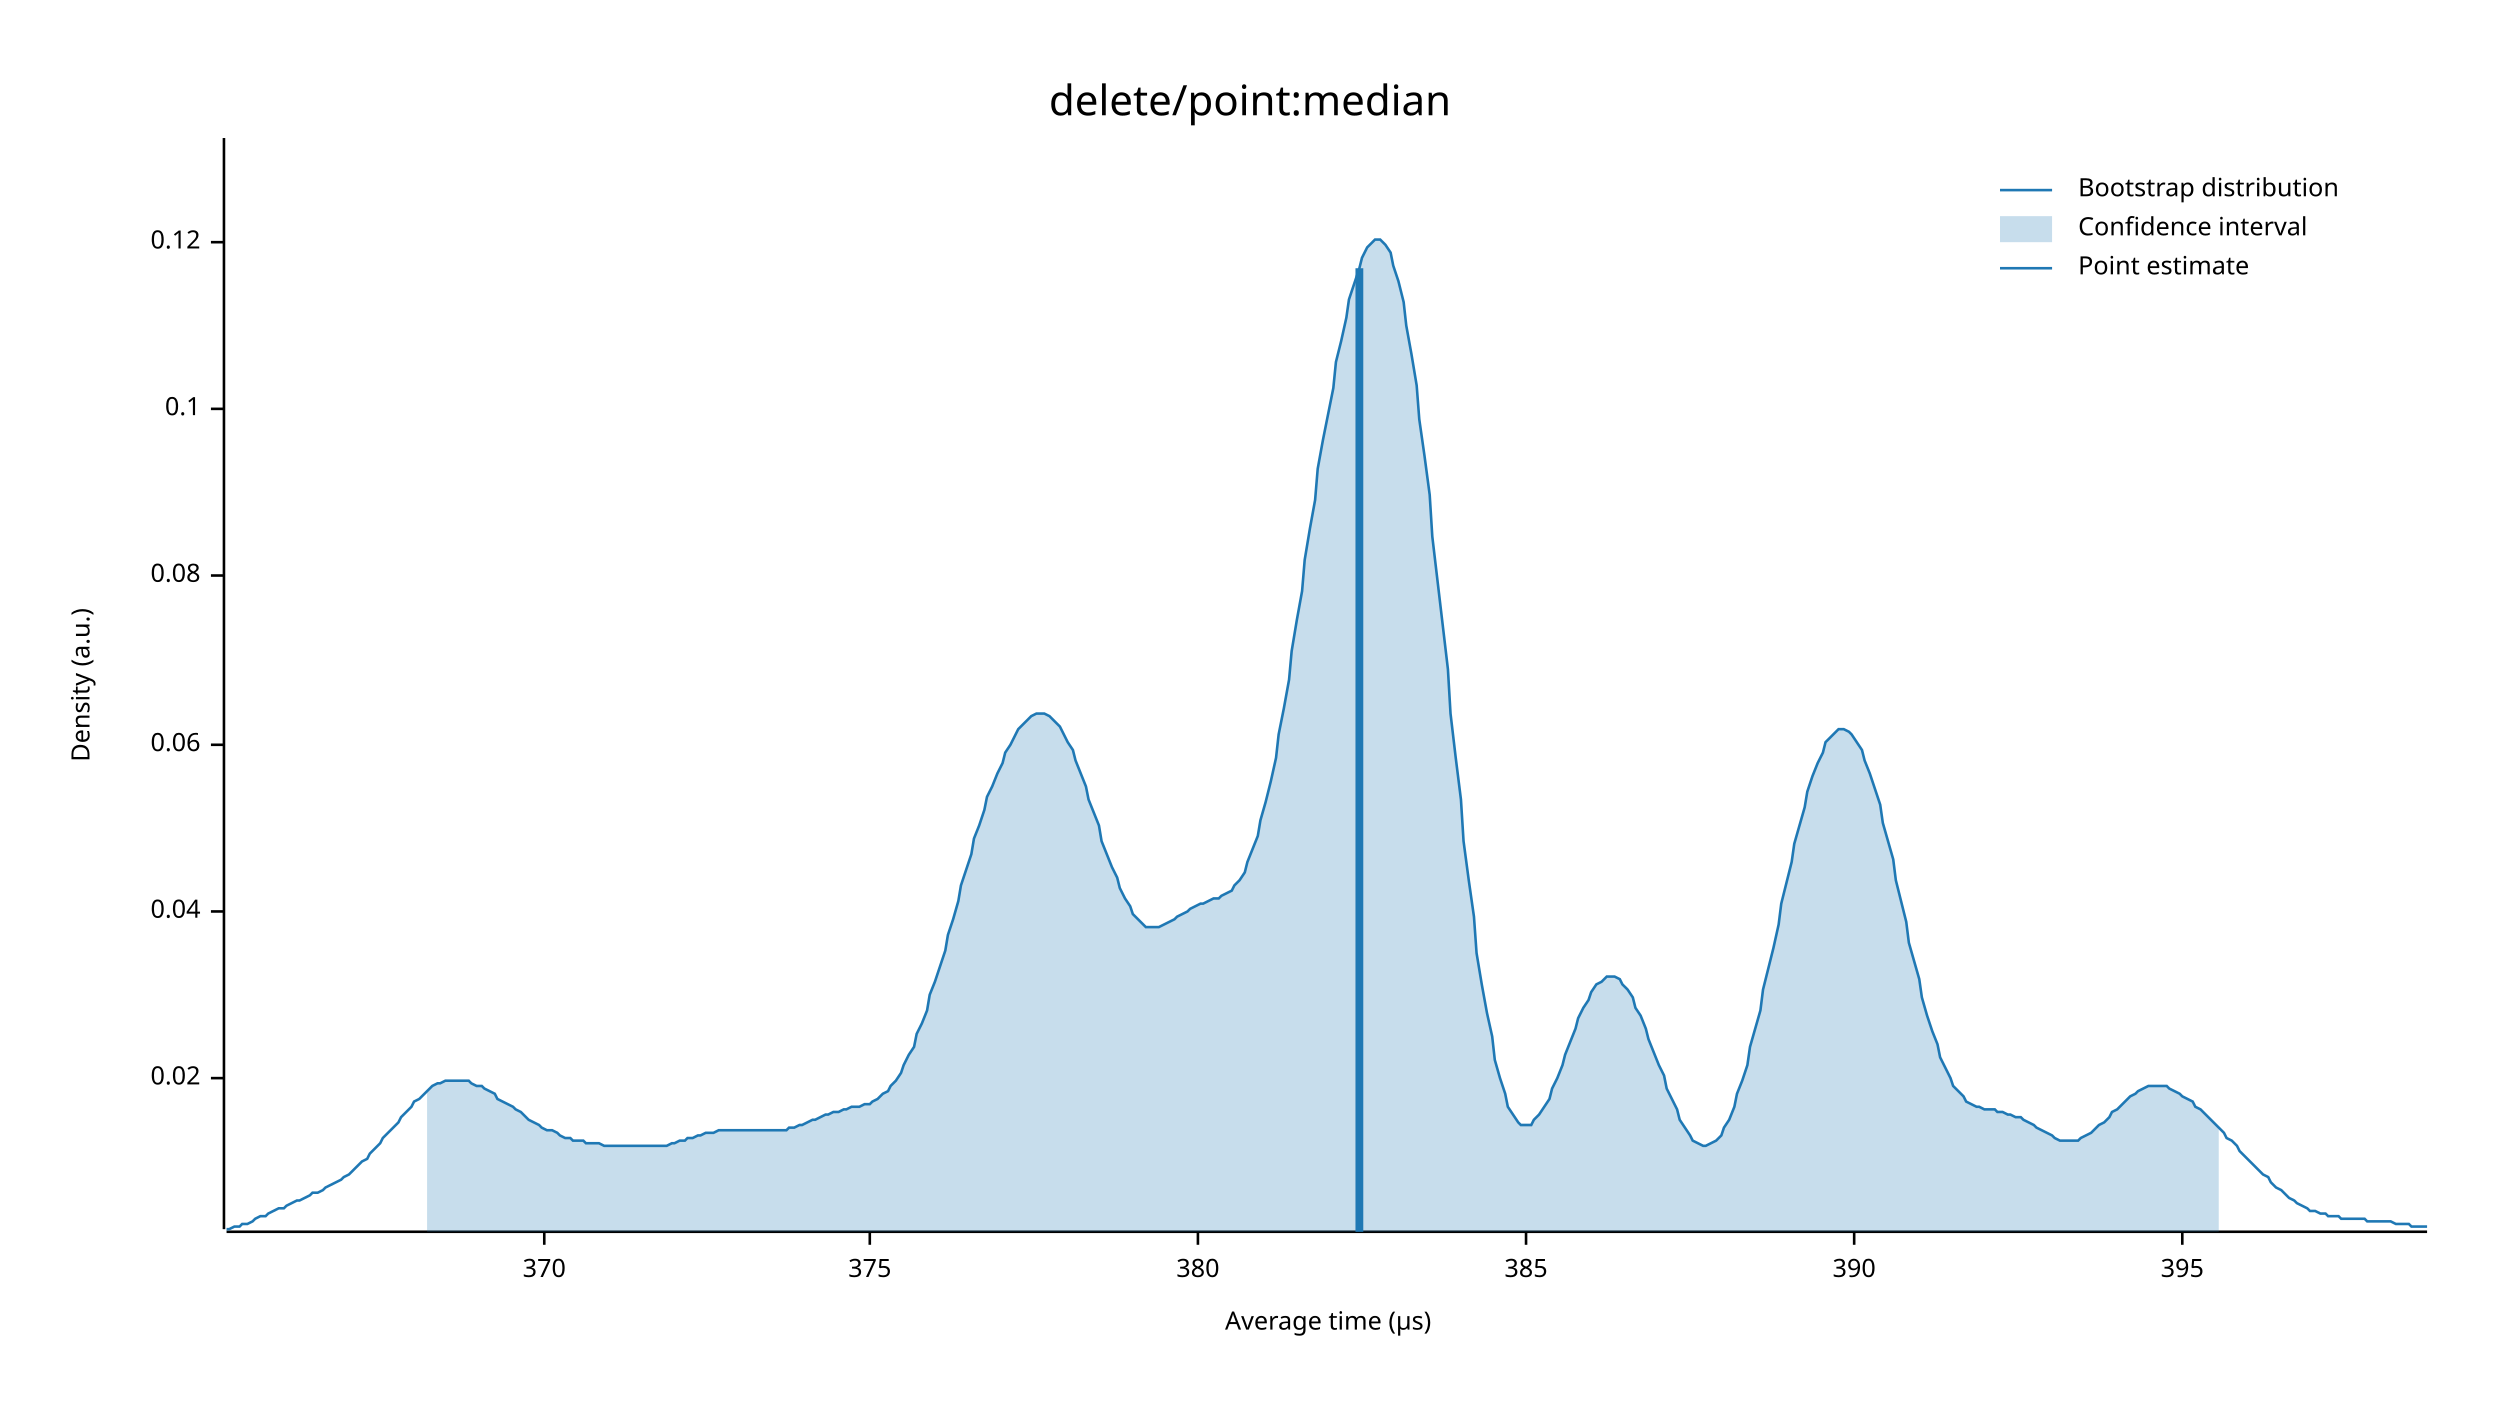
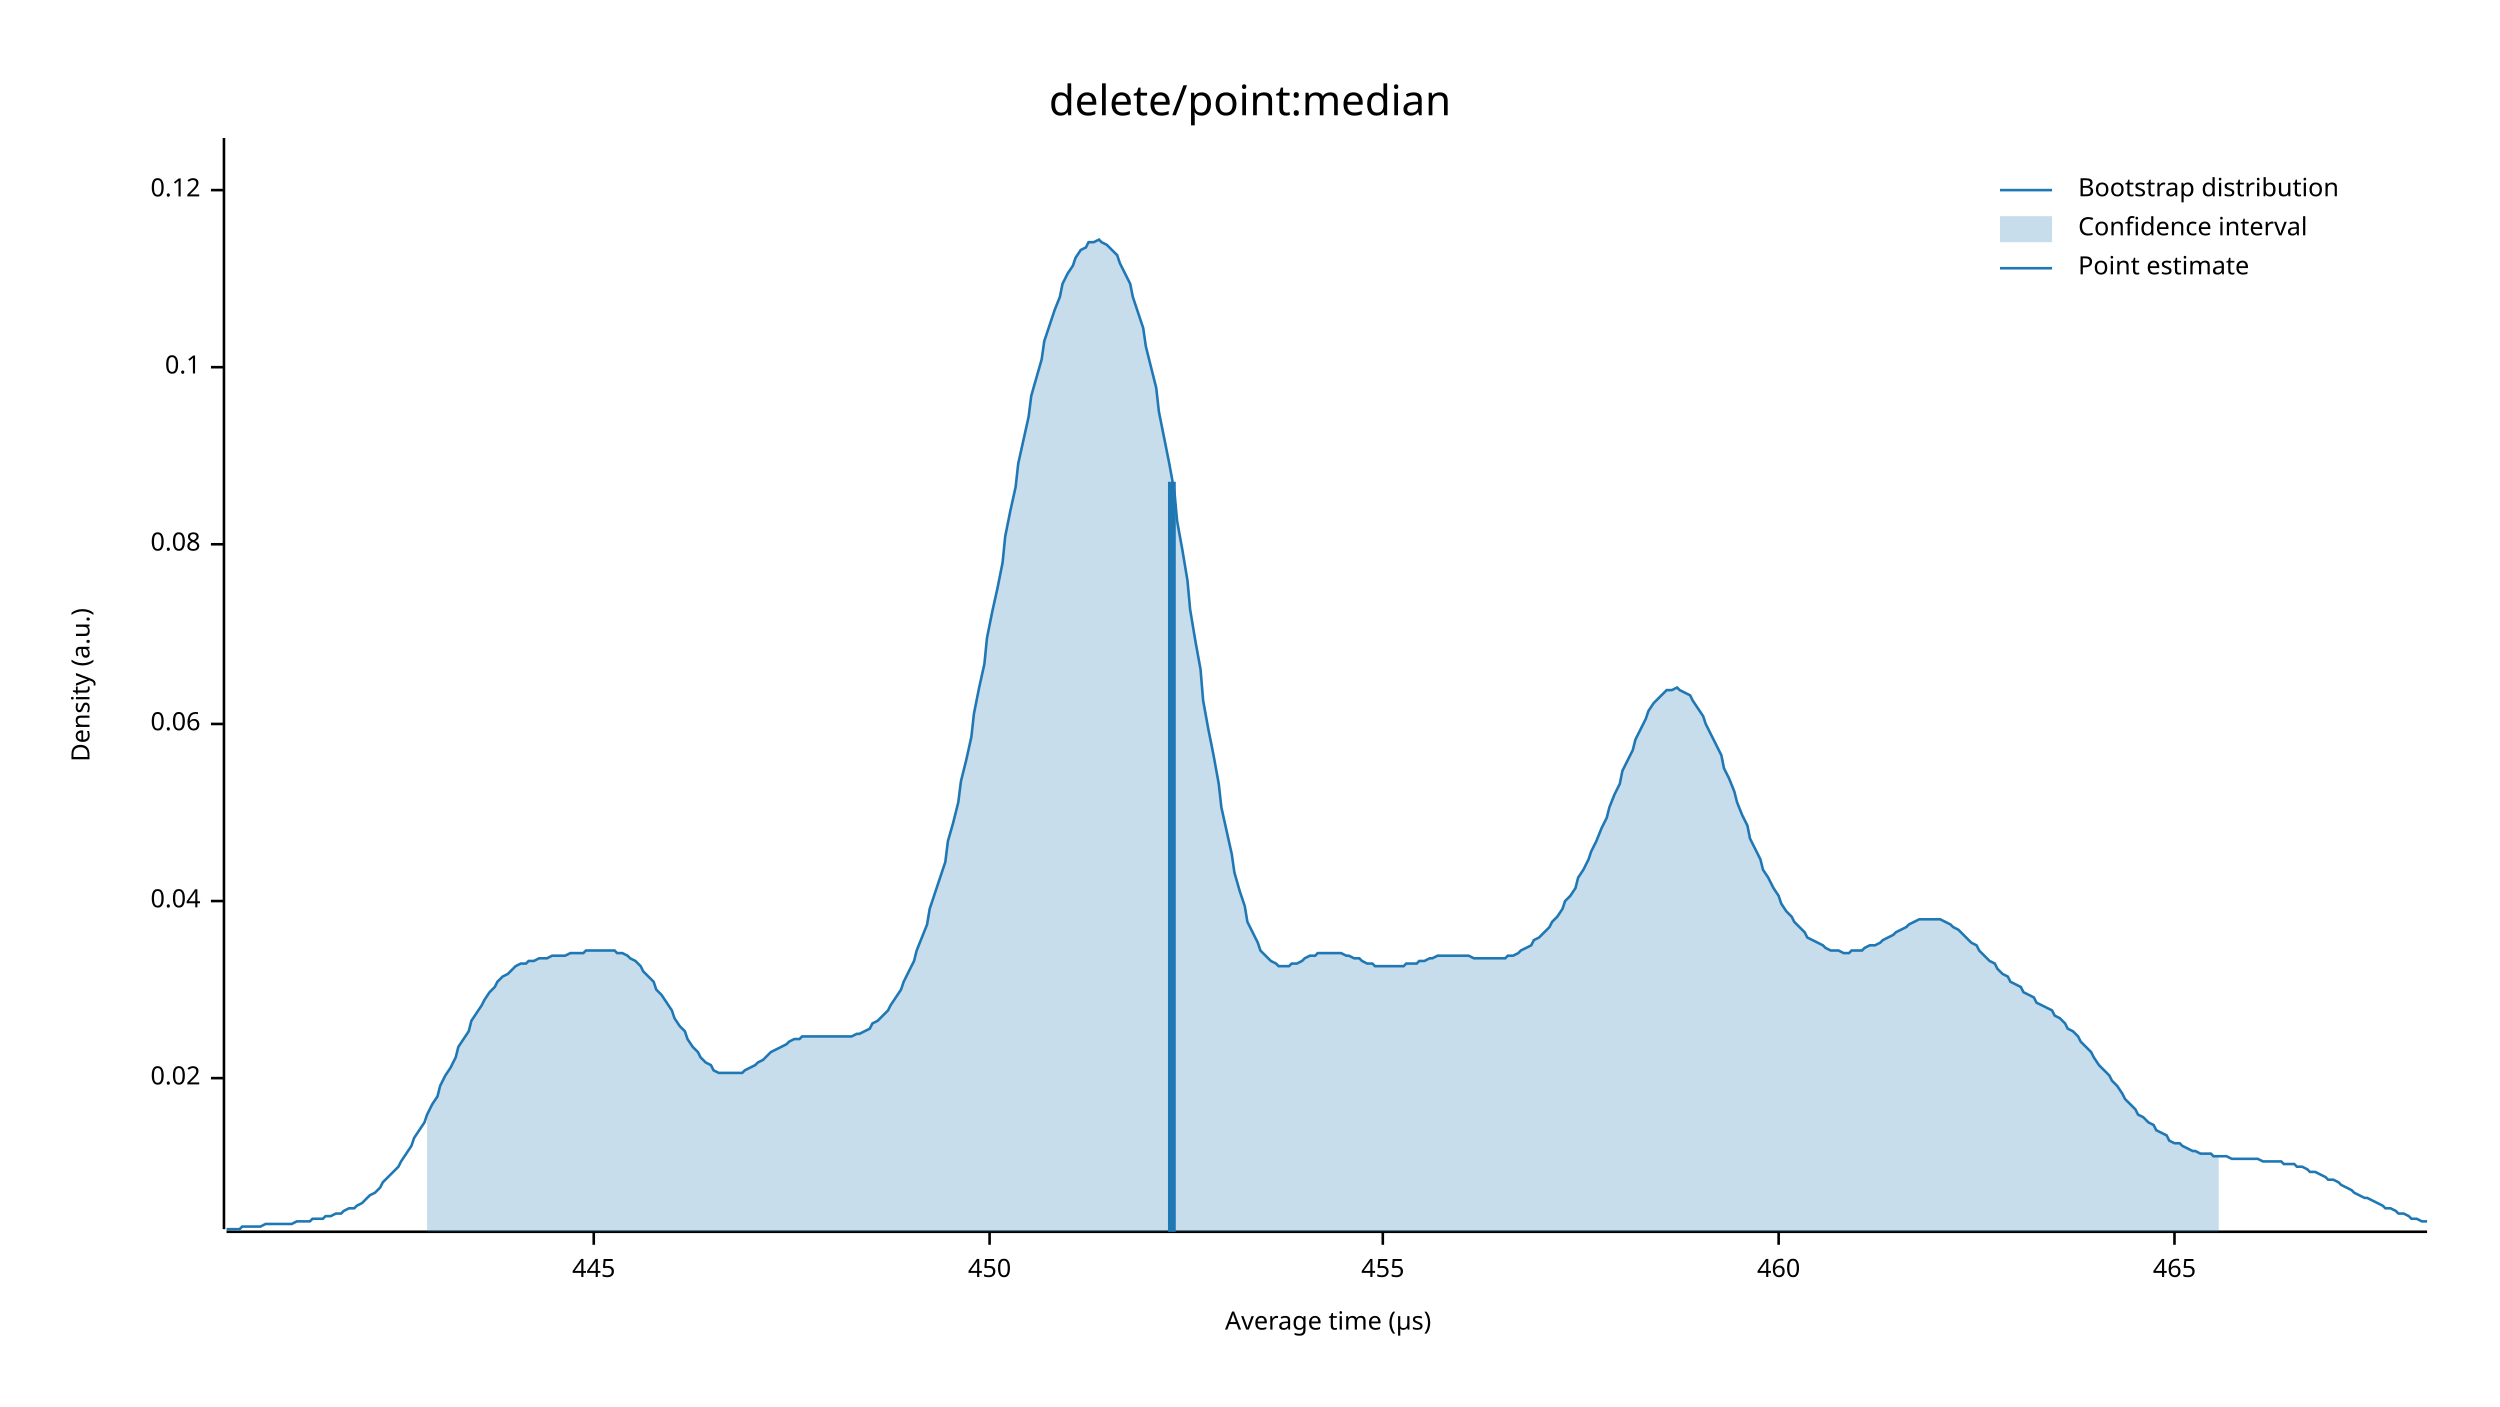
<svg xmlns="http://www.w3.org/2000/svg" width="960" height="540" viewBox="0 0 960 540">
  <text x="480" y="32" dy="0.76em" text-anchor="middle" font-family="sans-serif" font-size="16.129" opacity="1" fill="#000000">
delete/point:median
</text>
  <text x="27" y="263" dy="0.76em" text-anchor="middle" font-family="sans-serif" font-size="9.677" opacity="1" fill="#000000" transform="rotate(270, 27, 263)">
Density (a.u.)
</text>
  <text x="510" y="513" dy="-0.5ex" text-anchor="middle" font-family="sans-serif" font-size="9.677" opacity="1" fill="#000000">
Average time (µs)
</text>
  <polyline fill="none" opacity="1" stroke="#000000" stroke-width="1" points="86,53 86,472 " />
  <text x="77" y="414" dy="0.5ex" text-anchor="end" font-family="sans-serif" font-size="9.677" opacity="1" fill="#000000">
0.02
</text>
  <polyline fill="none" opacity="1" stroke="#000000" stroke-width="1" points="81,414 86,414 " />
-   <text x="77" y="350" dy="0.5ex" text-anchor="end" font-family="sans-serif" font-size="9.677" opacity="1" fill="#000000">
+   <text x="77" y="346" dy="0.5ex" text-anchor="end" font-family="sans-serif" font-size="9.677" opacity="1" fill="#000000">
0.04
</text>
-   <polyline fill="none" opacity="1" stroke="#000000" stroke-width="1" points="81,350 86,350 " />
-   <text x="77" y="286" dy="0.5ex" text-anchor="end" font-family="sans-serif" font-size="9.677" opacity="1" fill="#000000">
+   <polyline fill="none" opacity="1" stroke="#000000" stroke-width="1" points="81,346 86,346 " />
+   <text x="77" y="278" dy="0.5ex" text-anchor="end" font-family="sans-serif" font-size="9.677" opacity="1" fill="#000000">
0.06
</text>
-   <polyline fill="none" opacity="1" stroke="#000000" stroke-width="1" points="81,286 86,286 " />
-   <text x="77" y="221" dy="0.5ex" text-anchor="end" font-family="sans-serif" font-size="9.677" opacity="1" fill="#000000">
+   <polyline fill="none" opacity="1" stroke="#000000" stroke-width="1" points="81,278 86,278 " />
+   <text x="77" y="209" dy="0.5ex" text-anchor="end" font-family="sans-serif" font-size="9.677" opacity="1" fill="#000000">
0.08
</text>
-   <polyline fill="none" opacity="1" stroke="#000000" stroke-width="1" points="81,221 86,221 " />
-   <text x="77" y="157" dy="0.5ex" text-anchor="end" font-family="sans-serif" font-size="9.677" opacity="1" fill="#000000">
+   <polyline fill="none" opacity="1" stroke="#000000" stroke-width="1" points="81,209 86,209 " />
+   <text x="77" y="141" dy="0.5ex" text-anchor="end" font-family="sans-serif" font-size="9.677" opacity="1" fill="#000000">
0.1
</text>
-   <polyline fill="none" opacity="1" stroke="#000000" stroke-width="1" points="81,157 86,157 " />
-   <text x="77" y="93" dy="0.5ex" text-anchor="end" font-family="sans-serif" font-size="9.677" opacity="1" fill="#000000">
+   <polyline fill="none" opacity="1" stroke="#000000" stroke-width="1" points="81,141 86,141 " />
+   <text x="77" y="73" dy="0.5ex" text-anchor="end" font-family="sans-serif" font-size="9.677" opacity="1" fill="#000000">
0.12
</text>
-   <polyline fill="none" opacity="1" stroke="#000000" stroke-width="1" points="81,93 86,93 " />
+   <polyline fill="none" opacity="1" stroke="#000000" stroke-width="1" points="81,73 86,73 " />
  <polyline fill="none" opacity="1" stroke="#000000" stroke-width="1" points="87,473 932,473 " />
-   <text x="209" y="483" dy="0.76em" text-anchor="middle" font-family="sans-serif" font-size="9.677" opacity="1" fill="#000000">
- 370
+   <text x="228" y="483" dy="0.76em" text-anchor="middle" font-family="sans-serif" font-size="9.677" opacity="1" fill="#000000">
+ 445
</text>
-   <polyline fill="none" opacity="1" stroke="#000000" stroke-width="1" points="209,473 209,478 " />
-   <text x="334" y="483" dy="0.76em" text-anchor="middle" font-family="sans-serif" font-size="9.677" opacity="1" fill="#000000">
- 375
+   <polyline fill="none" opacity="1" stroke="#000000" stroke-width="1" points="228,473 228,478 " />
+   <text x="380" y="483" dy="0.76em" text-anchor="middle" font-family="sans-serif" font-size="9.677" opacity="1" fill="#000000">
+ 450
</text>
-   <polyline fill="none" opacity="1" stroke="#000000" stroke-width="1" points="334,473 334,478 " />
-   <text x="460" y="483" dy="0.76em" text-anchor="middle" font-family="sans-serif" font-size="9.677" opacity="1" fill="#000000">
- 380
+   <polyline fill="none" opacity="1" stroke="#000000" stroke-width="1" points="380,473 380,478 " />
+   <text x="531" y="483" dy="0.76em" text-anchor="middle" font-family="sans-serif" font-size="9.677" opacity="1" fill="#000000">
+ 455
</text>
-   <polyline fill="none" opacity="1" stroke="#000000" stroke-width="1" points="460,473 460,478 " />
-   <text x="586" y="483" dy="0.76em" text-anchor="middle" font-family="sans-serif" font-size="9.677" opacity="1" fill="#000000">
- 385
+   <polyline fill="none" opacity="1" stroke="#000000" stroke-width="1" points="531,473 531,478 " />
+   <text x="683" y="483" dy="0.76em" text-anchor="middle" font-family="sans-serif" font-size="9.677" opacity="1" fill="#000000">
+ 460
</text>
-   <polyline fill="none" opacity="1" stroke="#000000" stroke-width="1" points="586,473 586,478 " />
-   <text x="712" y="483" dy="0.76em" text-anchor="middle" font-family="sans-serif" font-size="9.677" opacity="1" fill="#000000">
- 390
+   <polyline fill="none" opacity="1" stroke="#000000" stroke-width="1" points="683,473 683,478 " />
+   <text x="835" y="483" dy="0.76em" text-anchor="middle" font-family="sans-serif" font-size="9.677" opacity="1" fill="#000000">
+ 465
</text>
-   <polyline fill="none" opacity="1" stroke="#000000" stroke-width="1" points="712,473 712,478 " />
-   <text x="838" y="483" dy="0.76em" text-anchor="middle" font-family="sans-serif" font-size="9.677" opacity="1" fill="#000000">
- 395
- </text>
-   <polyline fill="none" opacity="1" stroke="#000000" stroke-width="1" points="838,473 838,478 " />
-   <polyline fill="none" opacity="1" stroke="#1F78B4" stroke-width="1" points="87,472 88,472 90,471 92,471 93,470 95,470 97,469 98,468 100,467 102,467 103,466 105,465 107,464 109,464 110,463 112,462 114,461 115,461 117,460 119,459 120,458 122,458 124,457 125,456 127,455 129,454 131,453 132,452 134,451 136,449 137,448 139,446 141,445 142,443 144,441 146,439 147,437 149,435 151,433 153,431 154,429 156,427 158,425 159,423 161,422 163,420 164,419 166,417 168,416 169,416 171,415 173,415 175,415 176,415 178,415 180,415 181,416 183,417 185,417 186,418 188,419 190,420 191,422 193,423 195,424 197,425 198,426 200,427 202,429 203,430 205,431 207,432 208,433 210,434 212,434 214,435 215,436 217,437 219,437 220,438 222,438 224,438 225,439 227,439 229,439 230,439 232,440 234,440 236,440 237,440 239,440 241,440 242,440 244,440 246,440 247,440 249,440 251,440 252,440 254,440 256,440 258,439 259,439 261,438 263,438 264,437 266,437 268,436 269,436 271,435 273,435 274,435 276,434 278,434 280,434 281,434 283,434 285,434 286,434 288,434 290,434 291,434 293,434 295,434 296,434 298,434 300,434 302,434 303,433 305,433 307,432 308,432 310,431 312,430 313,430 315,429 317,428 318,428 320,427 322,427 324,426 325,426 327,425 329,425 330,425 332,424 334,424 335,423 337,422 339,420 341,419 342,417 344,415 346,412 347,409 349,405 351,402 352,397 354,393 356,388 357,382 359,377 361,371 363,365 364,359 366,353 368,346 369,340 371,334 373,328 374,322 376,317 378,311 379,306 381,302 383,297 385,293 386,289 388,286 390,282 391,280 393,278 395,276 396,275 398,274 400,274 401,274 403,275 405,277 407,279 408,281 410,285 412,288 413,292 415,297 417,302 418,307 420,312 422,317 423,323 425,328 427,333 429,337 430,341 432,345 434,348 435,351 437,353 439,355 440,356 442,356 444,356 445,356 447,355 449,354 451,353 452,352 454,351 456,350 457,349 459,348 461,347 462,347 464,346 466,345 468,345 469,344 471,343 473,342 474,340 476,338 478,335 479,331 481,326 483,321 484,315 486,308 488,300 490,291 491,282 493,272 495,261 496,250 498,238 500,227 501,215 503,203 505,192 506,180 508,169 510,159 512,149 513,139 515,131 517,122 518,115 520,109 522,103 523,99 525,95 527,93 528,92 530,92 532,94 534,97 535,102 537,108 539,116 540,125 542,136 544,148 545,161 547,175 549,190 550,206 552,223 554,240 556,257 557,274 559,291 561,307 562,323 564,338 566,352 567,366 569,378 571,389 573,398 574,407 576,414 578,420 579,425 581,428 583,431 584,432 586,432 588,432 589,430 591,428 593,425 595,422 596,418 598,414 600,409 601,405 603,400 605,395 606,391 608,387 610,384 611,381 613,378 615,377 617,375 618,375 620,375 622,376 623,378 625,380 627,383 628,387 630,390 632,395 633,399 635,404 637,409 639,413 640,418 642,422 644,426 645,430 647,433 649,436 650,438 652,439 654,440 655,440 657,439 659,438 661,436 662,433 664,430 666,425 667,420 669,415 671,409 672,402 674,395 676,388 677,380 679,372 681,364 683,355 684,347 686,339 688,331 689,324 691,317 693,310 694,304 696,298 698,293 700,289 701,285 703,283 705,281 706,280 708,280 710,281 711,282 713,285 715,288 716,292 718,297 720,303 722,309 723,316 725,323 727,330 728,338 730,346 732,354 733,362 735,369 737,376 738,383 740,390 742,396 744,401 745,406 747,410 749,414 750,417 752,419 754,421 755,423 757,424 759,425 760,425 762,426 764,426 766,426 767,427 769,427 771,428 772,428 774,429 776,429 777,430 779,431 781,432 782,433 784,434 786,435 788,436 789,437 791,438 793,438 794,438 796,438 798,438 799,437 801,436 803,435 804,434 806,432 808,431 810,429 811,427 813,426 815,424 816,423 818,421 820,420 821,419 823,418 825,417 827,417 828,417 830,417 832,417 833,418 835,419 837,420 838,421 840,422 842,423 843,425 845,426 847,428 849,430 850,431 852,433 854,435 855,437 857,438 859,440 860,442 862,444 864,446 865,447 867,449 869,451 871,452 872,454 874,456 876,457 877,458 879,460 881,461 882,462 884,463 886,464 887,465 889,465 891,466 893,466 894,467 896,467 898,467 899,468 901,468 903,468 904,468 906,468 908,468 909,469 911,469 913,469 915,469 916,469 918,469 920,470 921,470 923,470 925,470 926,471 928,471 930,471 932,471 " />
-   <polygon opacity="0.25" fill="#1F78B4" points="164,419 166,417 168,416 169,416 171,415 173,415 175,415 176,415 178,415 180,415 181,416 183,417 185,417 186,418 188,419 190,420 191,422 193,423 195,424 197,425 198,426 200,427 202,429 203,430 205,431 207,432 208,433 210,434 212,434 214,435 215,436 217,437 219,437 220,438 222,438 224,438 225,439 227,439 229,439 230,439 232,440 234,440 236,440 237,440 239,440 241,440 242,440 244,440 246,440 247,440 249,440 251,440 252,440 254,440 256,440 258,439 259,439 261,438 263,438 264,437 266,437 268,436 269,436 271,435 273,435 274,435 276,434 278,434 280,434 281,434 283,434 285,434 286,434 288,434 290,434 291,434 293,434 295,434 296,434 298,434 300,434 302,434 303,433 305,433 307,432 308,432 310,431 312,430 313,430 315,429 317,428 318,428 320,427 322,427 324,426 325,426 327,425 329,425 330,425 332,424 334,424 335,423 337,422 339,420 341,419 342,417 344,415 346,412 347,409 349,405 351,402 352,397 354,393 356,388 357,382 359,377 361,371 363,365 364,359 366,353 368,346 369,340 371,334 373,328 374,322 376,317 378,311 379,306 381,302 383,297 385,293 386,289 388,286 390,282 391,280 393,278 395,276 396,275 398,274 400,274 401,274 403,275 405,277 407,279 408,281 410,285 412,288 413,292 415,297 417,302 418,307 420,312 422,317 423,323 425,328 427,333 429,337 430,341 432,345 434,348 435,351 437,353 439,355 440,356 442,356 444,356 445,356 447,355 449,354 451,353 452,352 454,351 456,350 457,349 459,348 461,347 462,347 464,346 466,345 468,345 469,344 471,343 473,342 474,340 476,338 478,335 479,331 481,326 483,321 484,315 486,308 488,300 490,291 491,282 493,272 495,261 496,250 498,238 500,227 501,215 503,203 505,192 506,180 508,169 510,159 512,149 513,139 515,131 517,122 518,115 520,109 522,103 523,99 525,95 527,93 528,92 530,92 532,94 534,97 535,102 537,108 539,116 540,125 542,136 544,148 545,161 547,175 549,190 550,206 552,223 554,240 556,257 557,274 559,291 561,307 562,323 564,338 566,352 567,366 569,378 571,389 573,398 574,407 576,414 578,420 579,425 581,428 583,431 584,432 586,432 588,432 589,430 591,428 593,425 595,422 596,418 598,414 600,409 601,405 603,400 605,395 606,391 608,387 610,384 611,381 613,378 615,377 617,375 618,375 620,375 622,376 623,378 625,380 627,383 628,387 630,390 632,395 633,399 635,404 637,409 639,413 640,418 642,422 644,426 645,430 647,433 649,436 650,438 652,439 654,440 655,440 657,439 659,438 661,436 662,433 664,430 666,425 667,420 669,415 671,409 672,402 674,395 676,388 677,380 679,372 681,364 683,355 684,347 686,339 688,331 689,324 691,317 693,310 694,304 696,298 698,293 700,289 701,285 703,283 705,281 706,280 708,280 710,281 711,282 713,285 715,288 716,292 718,297 720,303 722,309 723,316 725,323 727,330 728,338 730,346 732,354 733,362 735,369 737,376 738,383 740,390 742,396 744,401 745,406 747,410 749,414 750,417 752,419 754,421 755,423 757,424 759,425 760,425 762,426 764,426 766,426 767,427 769,427 771,428 772,428 774,429 776,429 777,430 779,431 781,432 782,433 784,434 786,435 788,436 789,437 791,438 793,438 794,438 796,438 798,438 799,437 801,436 803,435 804,434 806,432 808,431 810,429 811,427 813,426 815,424 816,423 818,421 820,420 821,419 823,418 825,417 827,417 828,417 830,417 832,417 833,418 835,419 837,420 838,421 840,422 842,423 843,425 845,426 847,428 849,430 850,431 852,433 852,473 164,473 " />
-   <polyline fill="none" opacity="1" stroke="#1F78B4" stroke-width="3" points="522,473 522,103 " />
+   <polyline fill="none" opacity="1" stroke="#000000" stroke-width="1" points="835,473 835,478 " />
+   <polyline fill="none" opacity="1" stroke="#1F78B4" stroke-width="1" points="87,472 88,472 90,472 92,472 93,471 95,471 97,471 98,471 100,471 102,470 103,470 105,470 107,470 109,470 110,470 112,470 114,469 115,469 117,469 119,469 120,468 122,468 124,468 125,467 127,467 129,466 131,466 132,465 134,464 136,464 137,463 139,462 141,460 142,459 144,458 146,456 147,454 149,452 151,450 153,448 154,446 156,443 158,440 159,437 161,434 163,431 164,428 166,424 168,421 169,417 171,413 173,410 175,406 176,402 178,399 180,396 181,392 183,389 185,386 186,384 188,381 190,379 191,377 193,375 195,374 197,372 198,371 200,370 202,370 203,369 205,369 207,368 208,368 210,368 212,367 214,367 215,367 217,367 219,366 220,366 222,366 224,366 225,365 227,365 229,365 230,365 232,365 234,365 236,365 237,366 239,366 241,367 242,368 244,369 246,371 247,373 249,375 251,377 252,380 254,382 256,385 258,388 259,391 261,394 263,396 264,399 266,402 268,404 269,406 271,408 273,409 274,411 276,412 278,412 280,412 281,412 283,412 285,412 286,411 288,410 290,409 291,408 293,407 295,405 296,404 298,403 300,402 302,401 303,400 305,399 307,399 308,398 310,398 312,398 313,398 315,398 317,398 318,398 320,398 322,398 324,398 325,398 327,398 329,397 330,397 332,396 334,395 335,393 337,392 339,390 341,388 342,386 344,383 346,380 347,377 349,373 351,369 352,365 354,360 356,355 357,349 359,343 361,337 363,331 364,323 366,316 368,308 369,300 371,292 373,283 374,274 376,264 378,255 379,245 381,235 383,226 385,216 386,206 388,196 390,187 391,178 393,169 395,160 396,152 398,145 400,138 401,131 403,125 405,119 407,114 408,109 410,105 412,102 413,99 415,96 417,95 418,93 420,93 422,92 423,93 425,94 427,96 429,98 430,101 432,105 434,109 435,114 437,120 439,126 440,133 442,141 444,149 445,158 447,168 449,178 451,189 452,200 454,211 456,223 457,234 459,246 461,257 462,269 464,280 466,290 468,301 469,310 471,319 473,328 474,335 476,342 478,348 479,354 481,358 483,362 484,365 486,367 488,369 490,370 491,371 493,371 495,371 496,370 498,370 500,369 501,368 503,367 505,367 506,366 508,366 510,366 512,366 513,366 515,366 517,367 518,367 520,368 522,368 523,369 525,370 527,370 528,371 530,371 532,371 534,371 535,371 537,371 539,371 540,370 542,370 544,370 545,369 547,369 549,368 550,368 552,367 554,367 556,367 557,367 559,367 561,367 562,367 564,367 566,368 567,368 569,368 571,368 573,368 574,368 576,368 578,368 579,367 581,367 583,366 584,365 586,364 588,363 589,361 591,360 593,358 595,356 596,354 598,352 600,349 601,346 603,344 605,341 606,337 608,334 610,330 611,327 613,323 615,318 617,314 618,310 620,305 622,301 623,296 625,292 627,288 628,284 630,280 632,276 633,273 635,270 637,268 639,266 640,265 642,265 644,264 645,265 647,266 649,267 650,269 652,272 654,275 655,278 657,282 659,286 661,290 662,295 664,299 666,304 667,308 669,313 671,317 672,322 674,326 676,330 677,334 679,337 681,341 683,344 684,347 686,350 688,352 689,354 691,356 693,358 694,360 696,361 698,362 700,363 701,364 703,365 705,365 706,365 708,366 710,366 711,365 713,365 715,365 716,364 718,363 720,363 722,362 723,361 725,360 727,359 728,358 730,357 732,356 733,355 735,354 737,353 738,353 740,353 742,353 744,353 745,353 747,354 749,355 750,356 752,357 754,359 755,360 757,362 759,363 760,365 762,367 764,369 766,370 767,372 769,374 771,375 772,377 774,378 776,379 777,381 779,382 781,383 782,385 784,386 786,387 788,388 789,390 791,391 793,393 794,395 796,396 798,398 799,400 801,402 803,404 804,406 806,409 808,411 810,413 811,415 813,417 815,420 816,422 818,424 820,426 821,428 823,429 825,431 827,432 828,434 830,435 832,436 833,438 835,439 837,439 838,440 840,441 842,442 843,442 845,443 847,443 849,443 850,444 852,444 854,444 855,444 857,445 859,445 860,445 862,445 864,445 865,445 867,445 869,446 871,446 872,446 874,446 876,446 877,447 879,447 881,447 882,448 884,448 886,449 887,450 889,450 891,451 893,452 894,453 896,453 898,454 899,455 901,456 903,457 904,458 906,459 908,460 909,460 911,461 913,462 915,463 916,464 918,464 920,465 921,466 923,466 925,467 926,468 928,468 930,469 932,469 " />
+   <polygon opacity="0.25" fill="#1F78B4" points="164,428 166,424 168,421 169,417 171,413 173,410 175,406 176,402 178,399 180,396 181,392 183,389 185,386 186,384 188,381 190,379 191,377 193,375 195,374 197,372 198,371 200,370 202,370 203,369 205,369 207,368 208,368 210,368 212,367 214,367 215,367 217,367 219,366 220,366 222,366 224,366 225,365 227,365 229,365 230,365 232,365 234,365 236,365 237,366 239,366 241,367 242,368 244,369 246,371 247,373 249,375 251,377 252,380 254,382 256,385 258,388 259,391 261,394 263,396 264,399 266,402 268,404 269,406 271,408 273,409 274,411 276,412 278,412 280,412 281,412 283,412 285,412 286,411 288,410 290,409 291,408 293,407 295,405 296,404 298,403 300,402 302,401 303,400 305,399 307,399 308,398 310,398 312,398 313,398 315,398 317,398 318,398 320,398 322,398 324,398 325,398 327,398 329,397 330,397 332,396 334,395 335,393 337,392 339,390 341,388 342,386 344,383 346,380 347,377 349,373 351,369 352,365 354,360 356,355 357,349 359,343 361,337 363,331 364,323 366,316 368,308 369,300 371,292 373,283 374,274 376,264 378,255 379,245 381,235 383,226 385,216 386,206 388,196 390,187 391,178 393,169 395,160 396,152 398,145 400,138 401,131 403,125 405,119 407,114 408,109 410,105 412,102 413,99 415,96 417,95 418,93 420,93 422,92 423,93 425,94 427,96 429,98 430,101 432,105 434,109 435,114 437,120 439,126 440,133 442,141 444,149 445,158 447,168 449,178 451,189 452,200 454,211 456,223 457,234 459,246 461,257 462,269 464,280 466,290 468,301 469,310 471,319 473,328 474,335 476,342 478,348 479,354 481,358 483,362 484,365 486,367 488,369 490,370 491,371 493,371 495,371 496,370 498,370 500,369 501,368 503,367 505,367 506,366 508,366 510,366 512,366 513,366 515,366 517,367 518,367 520,368 522,368 523,369 525,370 527,370 528,371 530,371 532,371 534,371 535,371 537,371 539,371 540,370 542,370 544,370 545,369 547,369 549,368 550,368 552,367 554,367 556,367 557,367 559,367 561,367 562,367 564,367 566,368 567,368 569,368 571,368 573,368 574,368 576,368 578,368 579,367 581,367 583,366 584,365 586,364 588,363 589,361 591,360 593,358 595,356 596,354 598,352 600,349 601,346 603,344 605,341 606,337 608,334 610,330 611,327 613,323 615,318 617,314 618,310 620,305 622,301 623,296 625,292 627,288 628,284 630,280 632,276 633,273 635,270 637,268 639,266 640,265 642,265 644,264 645,265 647,266 649,267 650,269 652,272 654,275 655,278 657,282 659,286 661,290 662,295 664,299 666,304 667,308 669,313 671,317 672,322 674,326 676,330 677,334 679,337 681,341 683,344 684,347 686,350 688,352 689,354 691,356 693,358 694,360 696,361 698,362 700,363 701,364 703,365 705,365 706,365 708,366 710,366 711,365 713,365 715,365 716,364 718,363 720,363 722,362 723,361 725,360 727,359 728,358 730,357 732,356 733,355 735,354 737,353 738,353 740,353 742,353 744,353 745,353 747,354 749,355 750,356 752,357 754,359 755,360 757,362 759,363 760,365 762,367 764,369 766,370 767,372 769,374 771,375 772,377 774,378 776,379 777,381 779,382 781,383 782,385 784,386 786,387 788,388 789,390 791,391 793,393 794,395 796,396 798,398 799,400 801,402 803,404 804,406 806,409 808,411 810,413 811,415 813,417 815,420 816,422 818,424 820,426 821,428 823,429 825,431 827,432 828,434 830,435 832,436 833,438 835,439 837,439 838,440 840,441 842,442 843,442 845,443 847,443 849,443 850,444 852,444 852,473 164,473 " />
+   <polyline fill="none" opacity="1" stroke="#1F78B4" stroke-width="3" points="450,473 450,185 " />
  <text x="798" y="68" dy="0.76em" text-anchor="start" font-family="sans-serif" font-size="9.677" opacity="1" fill="#000000">
Bootstrap distribution
</text>
  <text x="798" y="83" dy="0.76em" text-anchor="start" font-family="sans-serif" font-size="9.677" opacity="1" fill="#000000">
Confidence interval
</text>
  <text x="798" y="98" dy="0.76em" text-anchor="start" font-family="sans-serif" font-size="9.677" opacity="1" fill="#000000">
Point estimate
</text>
  <polyline fill="none" opacity="1" stroke="#1F78B4" stroke-width="1" points="768,73 788,73 " />
  <rect x="768" y="83" width="20" height="10" opacity="0.25" fill="#1F78B4" stroke="none" />
  <polyline fill="none" opacity="1" stroke="#1F78B4" stroke-width="1" points="768,103 788,103 " />
</svg>
